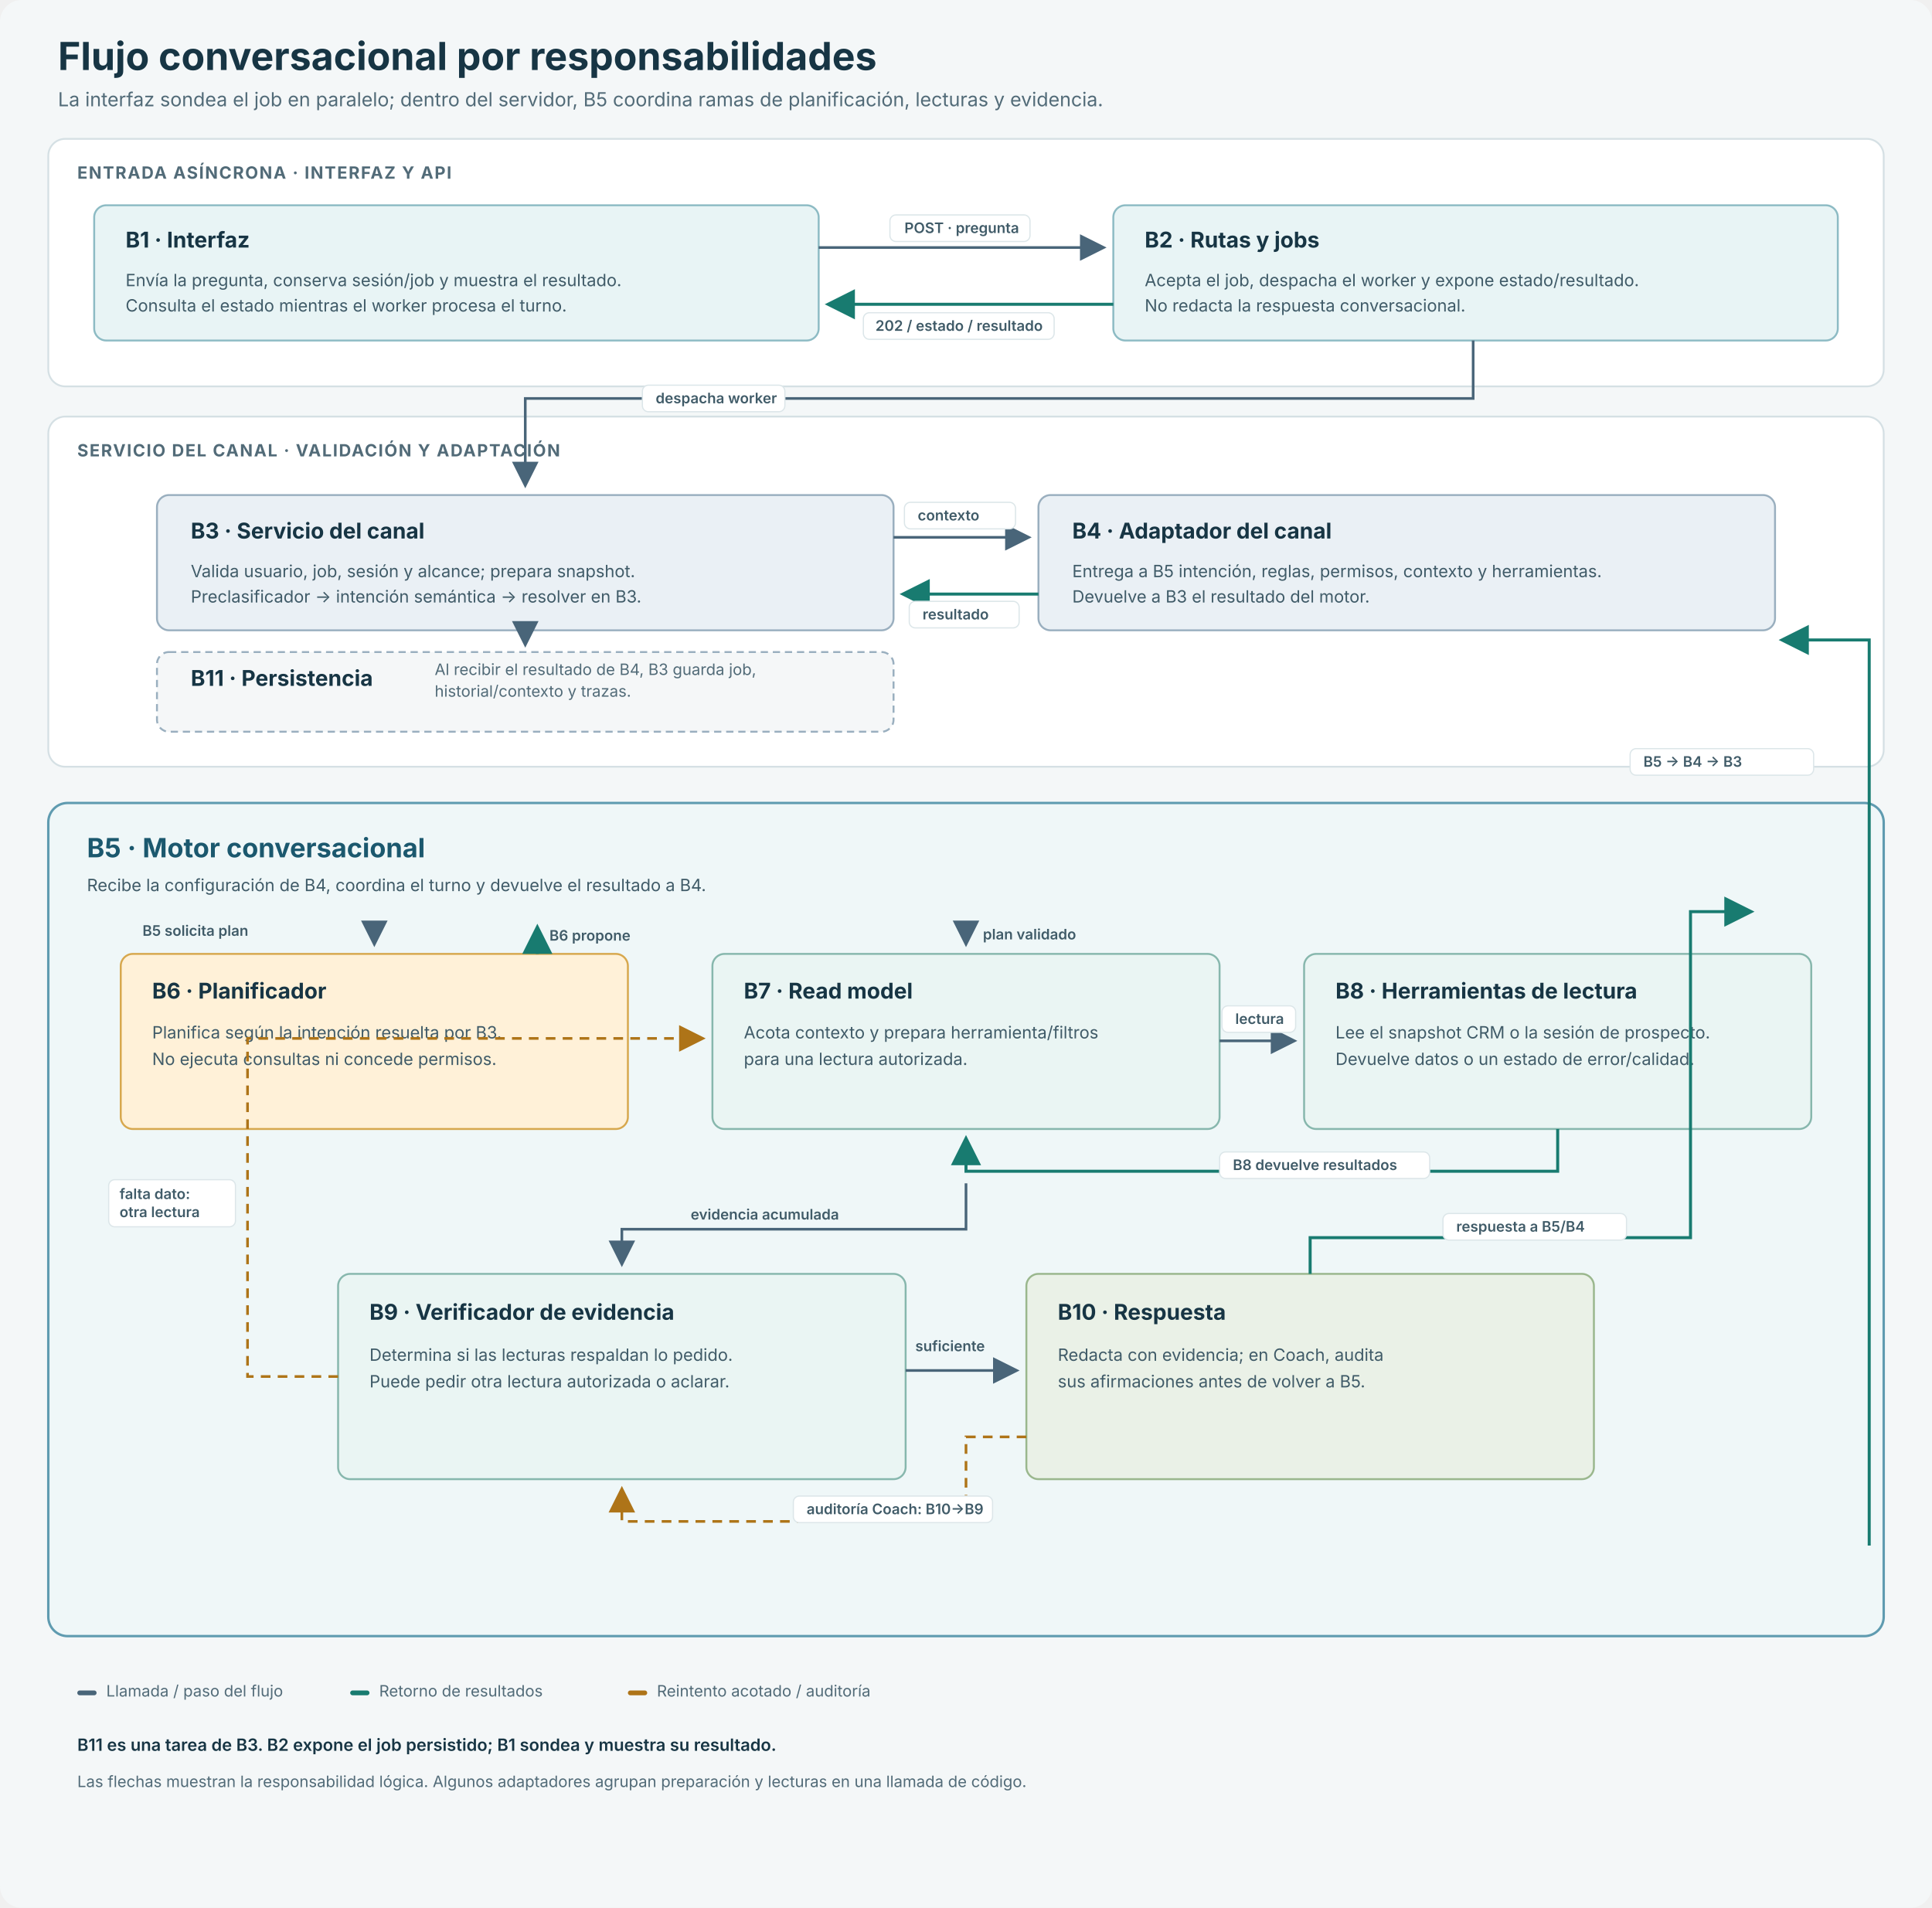
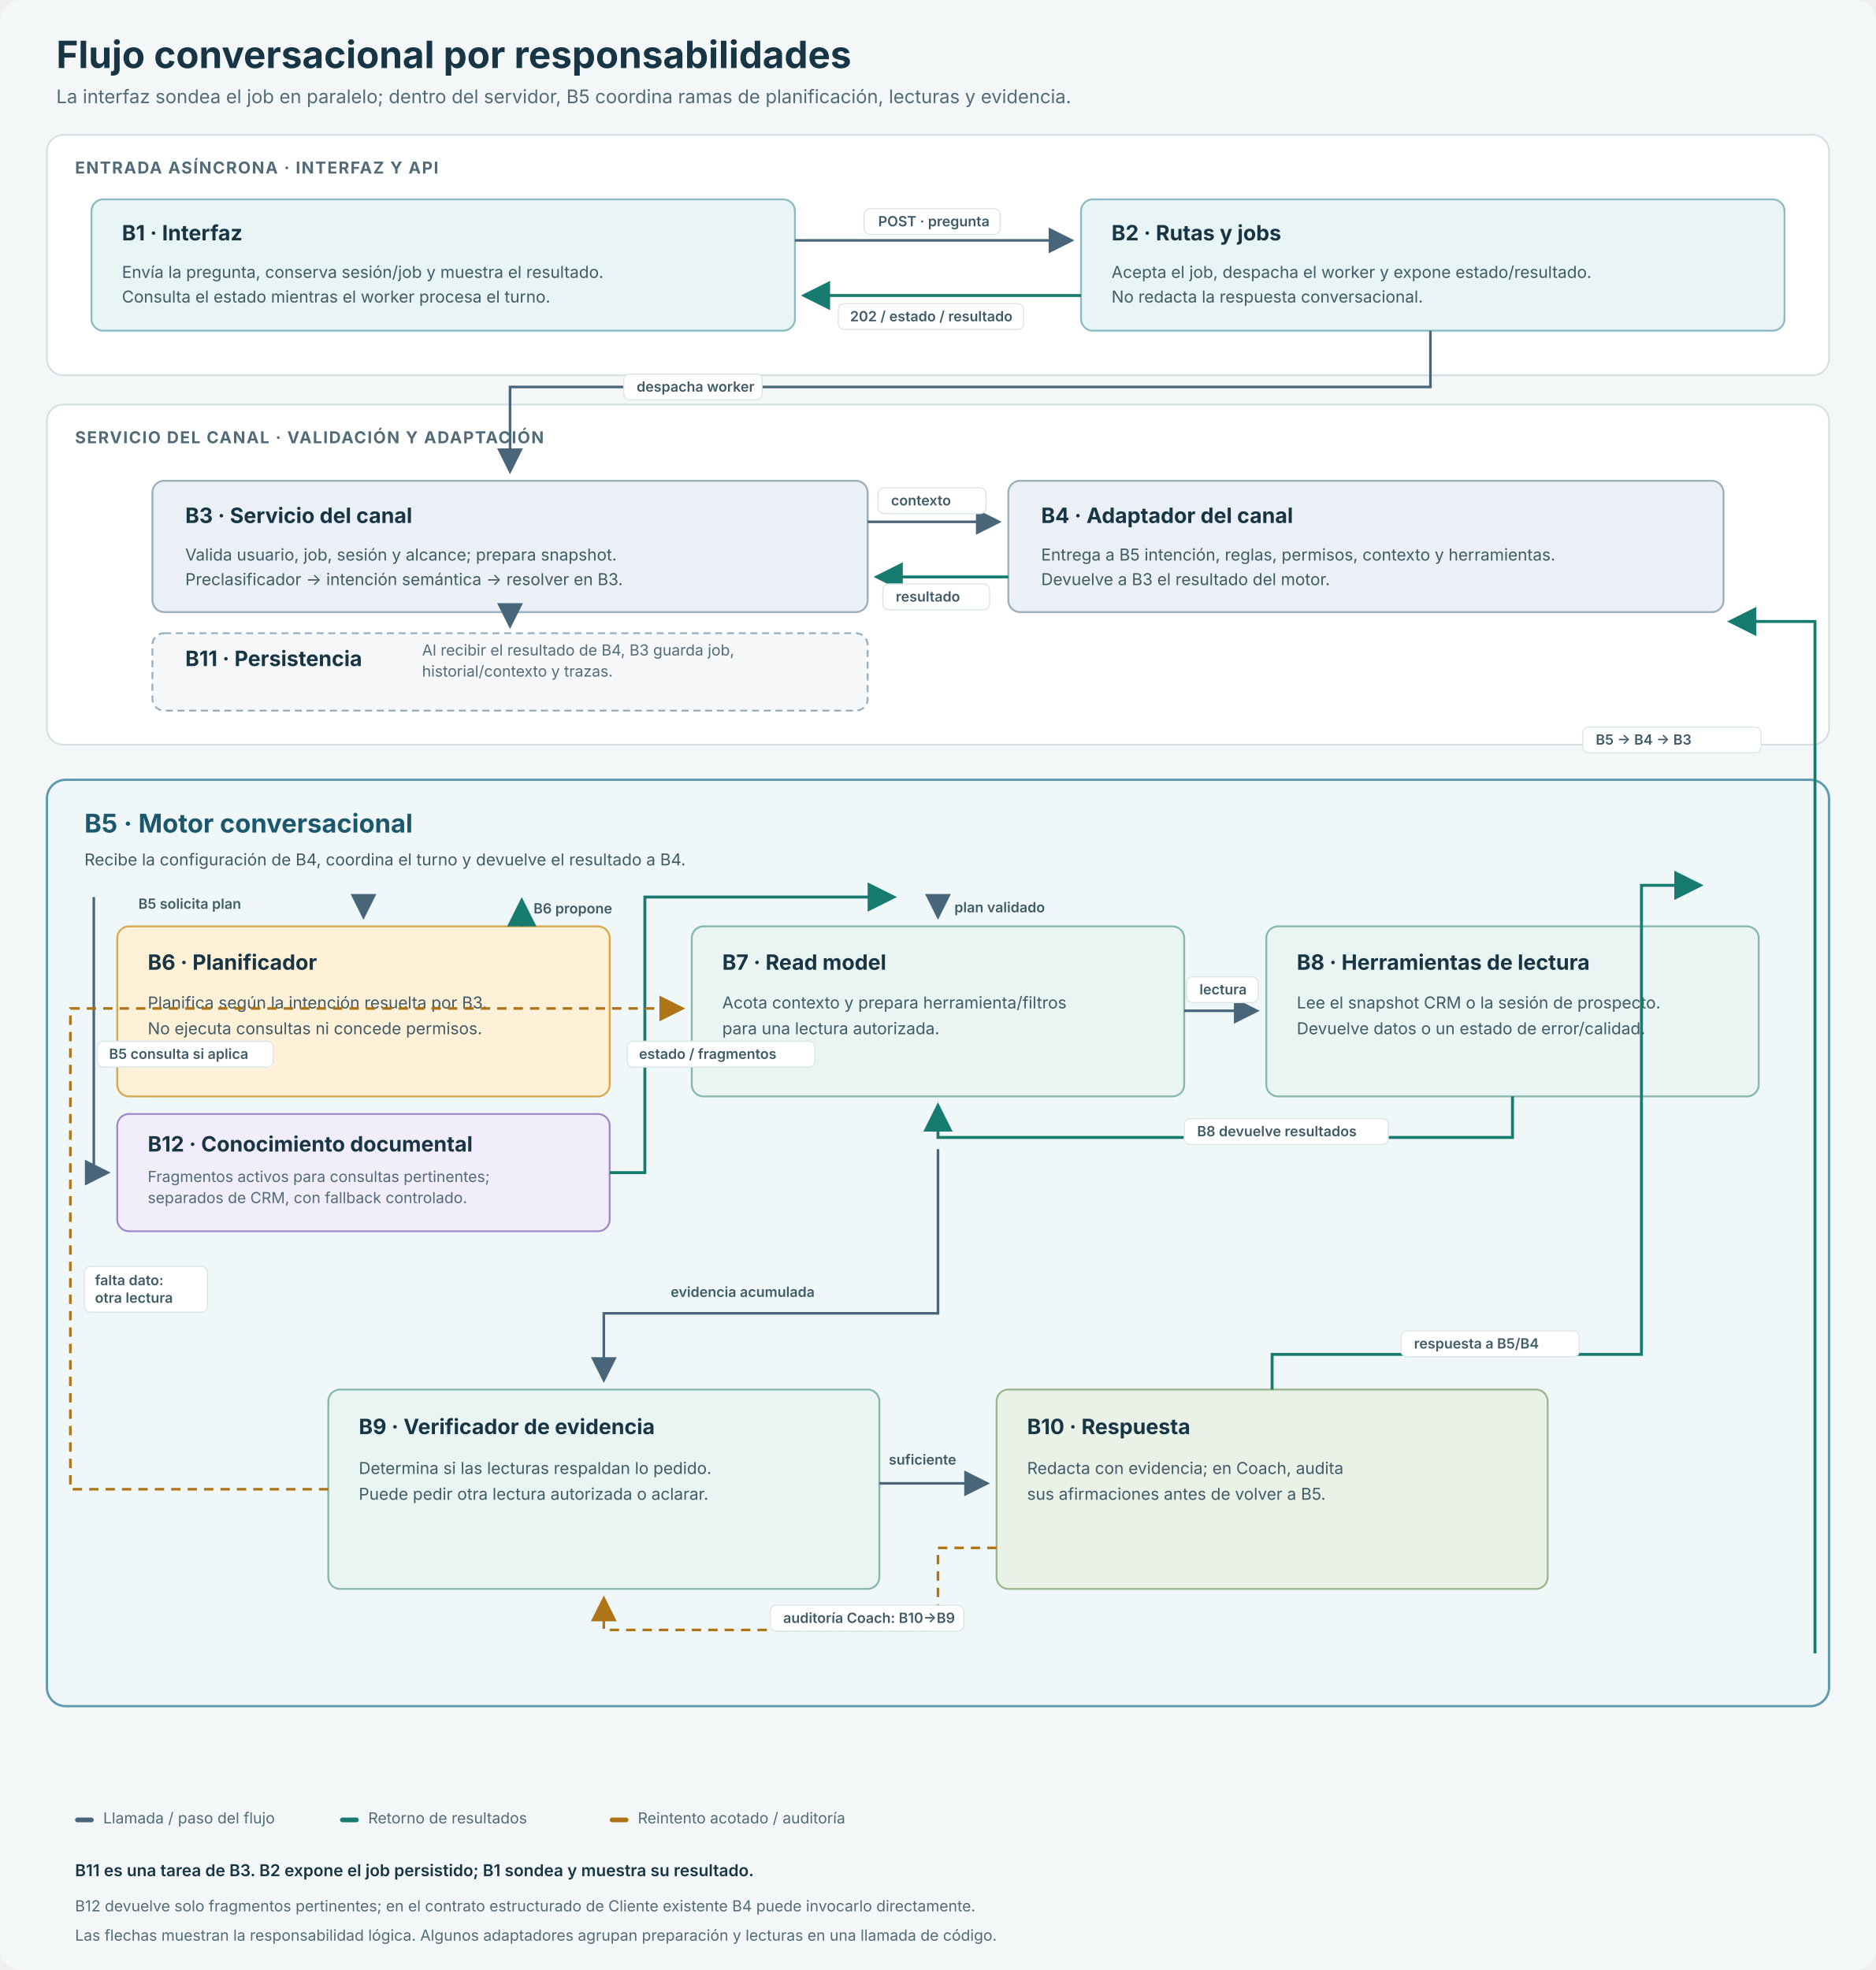
- <svg xmlns="http://www.w3.org/2000/svg" width="1600" height="1580" viewBox="0 0 1600 1580" role="img" aria-labelledby="title description">
+ <svg xmlns="http://www.w3.org/2000/svg" width="1600" height="1680" viewBox="0 0 1600 1680" role="img" aria-labelledby="title description">
  <defs>
    <marker id="arrow-flow" markerWidth="10" markerHeight="10" refX="8" refY="5" orient="auto" markerUnits="strokeWidth">
      <path d="M0 0 L10 5 L0 10 z" fill="#496579" />
    </marker>
    <marker id="arrow-return" markerWidth="10" markerHeight="10" refX="8" refY="5" orient="auto" markerUnits="strokeWidth">
      <path d="M0 0 L10 5 L0 10 z" fill="#187b70" />
    </marker>
    <marker id="arrow-loop" markerWidth="10" markerHeight="10" refX="8" refY="5" orient="auto" markerUnits="strokeWidth">
      <path d="M0 0 L10 5 L0 10 z" fill="#ae7418" />
    </marker>
    <style>
      .canvas { fill: #f4f7f8; }
      .title { fill: #173544; font: 700 32px -apple-system, BlinkMacSystemFont, "Segoe UI", sans-serif; }
      .subtitle { fill: #526b78; font: 400 16px -apple-system, BlinkMacSystemFont, "Segoe UI", sans-serif; }
      .zone { fill: #fff; stroke: #d5e0e4; stroke-width: 1.5; rx: 14; }
      .zone-title { fill: #526b78; font: 700 14px -apple-system, BlinkMacSystemFont, "Segoe UI", sans-serif; letter-spacing: 1px; }
      .engine { fill: #eff7f8; stroke: #5f9bb0; stroke-width: 2; rx: 16; }
      .node { stroke-width: 1.6; rx: 10; }
      .node-title { fill: #173544; font: 700 18px -apple-system, BlinkMacSystemFont, "Segoe UI", sans-serif; }
      .node-copy { fill: #405b68; font: 400 14px -apple-system, BlinkMacSystemFont, "Segoe UI", sans-serif; }
      .node-small { fill: #526b78; font: 400 13px -apple-system, BlinkMacSystemFont, "Segoe UI", sans-serif; }
      .engine-title { fill: #1b586e; font: 700 22px -apple-system, BlinkMacSystemFont, "Segoe UI", sans-serif; }
      .edge { fill: none; stroke: #496579; stroke-width: 2.2; marker-end: url(#arrow-flow); }
      .return { fill: none; stroke: #187b70; stroke-width: 2.5; marker-end: url(#arrow-return); }
      .loop { fill: none; stroke: #ae7418; stroke-width: 2.2; stroke-dasharray: 8 6; marker-end: url(#arrow-loop); }
      .edge-label { fill: #405b68; font: 600 12px -apple-system, BlinkMacSystemFont, "Segoe UI", sans-serif; }
      .label-bg { fill: #fff; stroke: #dce6e9; stroke-width: 1; rx: 5; }
      .legend { fill: #526b78; font: 400 13px -apple-system, BlinkMacSystemFont, "Segoe UI", sans-serif; }
      .note { fill: #173544; font: 600 14px -apple-system, BlinkMacSystemFont, "Segoe UI", sans-serif; }
    </style>
  </defs>
-   <rect class="canvas" width="1600" height="1580" rx="18" />
+   <rect class="canvas" width="1600" height="1680" rx="18" />
  <text class="title" x="48" y="58">Flujo conversacional por responsabilidades</text>
  <text class="subtitle" x="48" y="88">La interfaz sondea el job en paralelo; dentro del servidor, B5 coordina ramas de planificación, lecturas y evidencia.</text>
  <rect class="zone" x="40" y="115" width="1520" height="205" />
  <text class="zone-title" x="64" y="148">ENTRADA ASÍNCRONA · INTERFAZ Y API</text>
  <rect class="node" x="78" y="170" width="600" height="112" fill="#e8f4f5" stroke="#8dbbc4" />
  <text class="node-title" x="104" y="205">B1 · Interfaz</text>
  <text class="node-copy" x="104" y="237">
    <tspan x="104" dy="0">Envía la pregunta, conserva sesión/job y muestra el resultado.</tspan>
    <tspan x="104" dy="21">Consulta el estado mientras el worker procesa el turno.</tspan>
  </text>
  <rect class="node" x="922" y="170" width="600" height="112" fill="#e8f4f5" stroke="#8dbbc4" />
  <text class="node-title" x="948" y="205">B2 · Rutas y jobs</text>
  <text class="node-copy" x="948" y="237">
    <tspan x="948" dy="0">Acepta el job, despacha el worker y expone estado/resultado.</tspan>
    <tspan x="948" dy="21">No redacta la respuesta conversacional.</tspan>
  </text>
  <path class="edge" d="M678 205 H912" />
  <rect class="label-bg" x="737" y="178" width="116" height="22" />
  <text class="edge-label" x="749" y="193">POST · pregunta</text>
  <path class="return" d="M922 252 H688" />
  <rect class="label-bg" x="715" y="259" width="158" height="22" />
  <text class="edge-label" x="725" y="274">202 / estado / resultado</text>
  <rect class="zone" x="40" y="345" width="1520" height="290" />
  <text class="zone-title" x="64" y="378">SERVICIO DEL CANAL · VALIDACIÓN Y ADAPTACIÓN</text>
  <rect class="node" x="130" y="410" width="610" height="112" fill="#eaf0f5" stroke="#9aafbf" />
  <text class="node-title" x="158" y="446">B3 · Servicio del canal</text>
  <text class="node-copy" x="158" y="478">
    <tspan x="158" dy="0">Valida usuario, job, sesión y alcance; prepara snapshot.</tspan>
    <tspan x="158" dy="21">Preclasificador → intención semántica → resolver en B3.</tspan>
  </text>
  <rect class="node" x="860" y="410" width="610" height="112" fill="#eaf0f5" stroke="#9aafbf" />
  <text class="node-title" x="888" y="446">B4 · Adaptador del canal</text>
  <text class="node-copy" x="888" y="478">
    <tspan x="888" dy="0">Entrega a B5 intención, reglas, permisos, contexto y herramientas.</tspan>
    <tspan x="888" dy="21">Devuelve a B3 el resultado del motor.</tspan>
  </text>
  <path class="edge" d="M740 445 H850" />
  <rect class="label-bg" x="749" y="416" width="92" height="22" />
  <text class="edge-label" x="760" y="431">contexto</text>
  <path class="return" d="M860 492 H750" />
  <rect class="label-bg" x="753" y="498" width="91" height="22" />
  <text class="edge-label" x="764" y="513">resultado</text>
  <path class="edge" d="M1220 282 V330 H435 V400" />
  <rect class="label-bg" x="532" y="319" width="118" height="22" />
  <text class="edge-label" x="543" y="334">despacha worker</text>
  <rect class="node" x="130" y="540" width="610" height="66" fill="#f5f7f8" stroke="#9aafbf" stroke-dasharray="6 4" />
  <text class="node-title" x="158" y="568">B11 · Persistencia</text>
  <text class="node-small" x="360" y="559">
    <tspan x="360" dy="0">Al recibir el resultado de B4, B3 guarda job,</tspan>
    <tspan x="360" dy="18">historial/contexto y trazas.</tspan>
  </text>
  <path class="edge" d="M435 522 V532" />
-   <rect class="engine" x="40" y="665" width="1520" height="690" />
+   <rect class="engine" x="40" y="665" width="1520" height="790" />
  <text class="engine-title" x="72" y="710">B5 · Motor conversacional</text>
  <text class="node-copy" x="72" y="738">Recibe la configuración de B4, coordina el turno y devuelve el resultado a B4.</text>
  <rect class="node" x="100" y="790" width="420" height="145" fill="#fff1d8" stroke="#d7a84e" />
  <text class="node-title" x="126" y="827">B6 · Planificador</text>
  <text class="node-copy" x="126" y="860">
    <tspan x="126" dy="0">Planifica según la intención resuelta por B3.</tspan>
    <tspan x="126" dy="22">No ejecuta consultas ni concede permisos.</tspan>
+   </text>
+   <rect class="node" x="100" y="950" width="420" height="100" fill="#f2edfa" stroke="#a28ac7" />
+   <text class="node-title" x="126" y="982">B12 · Conocimiento documental</text>
+   <text class="node-small" x="126" y="1008">
+     <tspan x="126" dy="0">Fragmentos activos para consultas pertinentes;</tspan>
+     <tspan x="126" dy="18">separados de CRM, con fallback controlado.</tspan>
  </text>
  <rect class="node" x="590" y="790" width="420" height="145" fill="#eaf5f3" stroke="#87b7ad" />
  <text class="node-title" x="616" y="827">B7 · Read model</text>
  <text class="node-copy" x="616" y="860">
    <tspan x="616" dy="0">Acota contexto y prepara herramienta/filtros</tspan>
    <tspan x="616" dy="22">para una lectura autorizada.</tspan>
  </text>
  <rect class="node" x="1080" y="790" width="420" height="145" fill="#eaf5f3" stroke="#87b7ad" />
  <text class="node-title" x="1106" y="827">B8 · Herramientas de lectura</text>
  <text class="node-copy" x="1106" y="860">
    <tspan x="1106" dy="0">Lee el snapshot CRM o la sesión de prospecto.</tspan>
    <tspan x="1106" dy="22">Devuelve datos o un estado de error/calidad.</tspan>
  </text>
  <path class="edge" d="M310 765 V780" />
  <text class="edge-label" x="118" y="775">B5 solicita plan</text>
  <path class="return" d="M445 790 V770" />
  <text class="edge-label" x="455" y="779">B6 propone</text>
  <path class="edge" d="M800 765 V780" />
  <text class="edge-label" x="814" y="778">plan validado</text>
  <path class="edge" d="M1010 862 H1070" />
  <rect class="label-bg" x="1012" y="833" width="61" height="22" />
  <text class="edge-label" x="1023" y="848">lectura</text>
  <path class="return" d="M1290 935 V970 H800 V945" />
  <rect class="label-bg" x="1010" y="954" width="174" height="22" />
  <text class="edge-label" x="1021" y="969">B8 devuelve resultados</text>
-   <rect class="node" x="280" y="1055" width="470" height="170" fill="#eaf5f3" stroke="#87b7ad" />
-   <text class="node-title" x="306" y="1093">B9 · Verificador de evidencia</text>
-   <text class="node-copy" x="306" y="1127">
+   <rect class="node" x="280" y="1185" width="470" height="170" fill="#eaf5f3" stroke="#87b7ad" />
+   <text class="node-title" x="306" y="1223">B9 · Verificador de evidencia</text>
+   <text class="node-copy" x="306" y="1257">
    <tspan x="306" dy="0">Determina si las lecturas respaldan lo pedido.</tspan>
    <tspan x="306" dy="22">Puede pedir otra lectura autorizada o aclarar.</tspan>
  </text>
-   <rect class="node" x="850" y="1055" width="470" height="170" fill="#eaf1e7" stroke="#9ab78d" />
-   <text class="node-title" x="876" y="1093">B10 · Respuesta</text>
-   <text class="node-copy" x="876" y="1127">
+   <rect class="node" x="850" y="1185" width="470" height="170" fill="#eaf1e7" stroke="#9ab78d" />
+   <text class="node-title" x="876" y="1223">B10 · Respuesta</text>
+   <text class="node-copy" x="876" y="1257">
    <tspan x="876" dy="0">Redacta con evidencia; en Coach, audita</tspan>
    <tspan x="876" dy="22">sus afirmaciones antes de volver a B5.</tspan>
  </text>
-   <path class="edge" d="M800 980 V1018 H515 V1045" />
-   <text class="edge-label" x="572" y="1010">evidencia acumulada</text>
-   <path class="edge" d="M750 1135 H840" />
-   <text class="edge-label" x="758" y="1119">suficiente</text>
-   <path class="loop" d="M280 1140 H205 V860 H580" />
-   <rect class="label-bg" x="90" y="977" width="105" height="39" />
-   <text class="edge-label" x="99" y="993">falta dato:</text>
-   <text class="edge-label" x="99" y="1008">otra lectura</text>
-   <path class="loop" d="M850 1190 H800 V1260 H515 V1235" />
-   <rect class="label-bg" x="657" y="1239" width="165" height="22" />
-   <text class="edge-label" x="668" y="1254">auditoría Coach: B10→B9</text>
-   <path class="return" d="M1085 1055 V1025 H1400 V755 H1448" />
-   <rect class="label-bg" x="1195" y="1005" width="152" height="22" />
-   <text class="edge-label" x="1206" y="1020">respuesta a B5/B4</text>
-   <path class="return" d="M1548 1280 V530 H1478" />
+   <path class="edge" d="M80 765 V1000 H90" />
+   <rect class="label-bg" x="83" y="888" width="150" height="22" />
+   <text class="edge-label" x="93" y="903">B5 consulta si aplica</text>
+   <path class="return" d="M520 1000 H550 V765 H760" />
+   <rect class="label-bg" x="535" y="888" width="160" height="22" />
+   <text class="edge-label" x="545" y="903">estado / fragmentos</text>
+   <path class="edge" d="M800 980 V1120 H515 V1175" />
+   <text class="edge-label" x="572" y="1106">evidencia acumulada</text>
+   <path class="edge" d="M750 1265 H840" />
+   <text class="edge-label" x="758" y="1249">suficiente</text>
+   <path class="loop" d="M280 1270 H60 V860 H580" />
+   <rect class="label-bg" x="72" y="1080" width="105" height="39" />
+   <text class="edge-label" x="81" y="1096">falta dato:</text>
+   <text class="edge-label" x="81" y="1111">otra lectura</text>
+   <path class="loop" d="M850 1320 H800 V1390 H515 V1365" />
+   <rect class="label-bg" x="657" y="1369" width="165" height="22" />
+   <text class="edge-label" x="668" y="1384">auditoría Coach: B10→B9</text>
+   <path class="return" d="M1085 1185 V1155 H1400 V755 H1448" />
+   <rect class="label-bg" x="1195" y="1135" width="152" height="22" />
+   <text class="edge-label" x="1206" y="1150">respuesta a B5/B4</text>
+   <path class="return" d="M1548 1410 V530 H1478" />
  <rect class="label-bg" x="1350" y="620" width="152" height="22" />
  <text class="edge-label" x="1361" y="635">B5 → B4 → B3</text>
-   <rect x="64" y="1400" width="16" height="4" rx="2" fill="#496579" />
-   <text class="legend" x="88" y="1405">Llamada / paso del flujo</text>
-   <rect x="290" y="1400" width="16" height="4" rx="2" fill="#187b70" />
-   <text class="legend" x="314" y="1405">Retorno de resultados</text>
-   <rect x="520" y="1400" width="16" height="4" rx="2" fill="#ae7418" />
-   <text class="legend" x="544" y="1405">Reintento acotado / auditoría</text>
-   <text class="note" x="64" y="1450">B11 es una tarea de B3. B2 expone el job persistido; B1 sondea y muestra su resultado.</text>
-   <text class="node-small" x="64" y="1480">Las flechas muestran la responsabilidad lógica. Algunos adaptadores agrupan preparación y lecturas en una llamada de código.</text>
+   <rect x="64" y="1550" width="16" height="4" rx="2" fill="#496579" />
+   <text class="legend" x="88" y="1555">Llamada / paso del flujo</text>
+   <rect x="290" y="1550" width="16" height="4" rx="2" fill="#187b70" />
+   <text class="legend" x="314" y="1555">Retorno de resultados</text>
+   <rect x="520" y="1550" width="16" height="4" rx="2" fill="#ae7418" />
+   <text class="legend" x="544" y="1555">Reintento acotado / auditoría</text>
+   <text class="note" x="64" y="1600">B11 es una tarea de B3. B2 expone el job persistido; B1 sondea y muestra su resultado.</text>
+   <text class="node-small" x="64" y="1630">B12 devuelve solo fragmentos pertinentes; en el contrato estructurado de Cliente existente B4 puede invocarlo directamente.</text>
+   <text class="node-small" x="64" y="1655">Las flechas muestran la responsabilidad lógica. Algunos adaptadores agrupan preparación y lecturas en una llamada de código.</text>
</svg>
